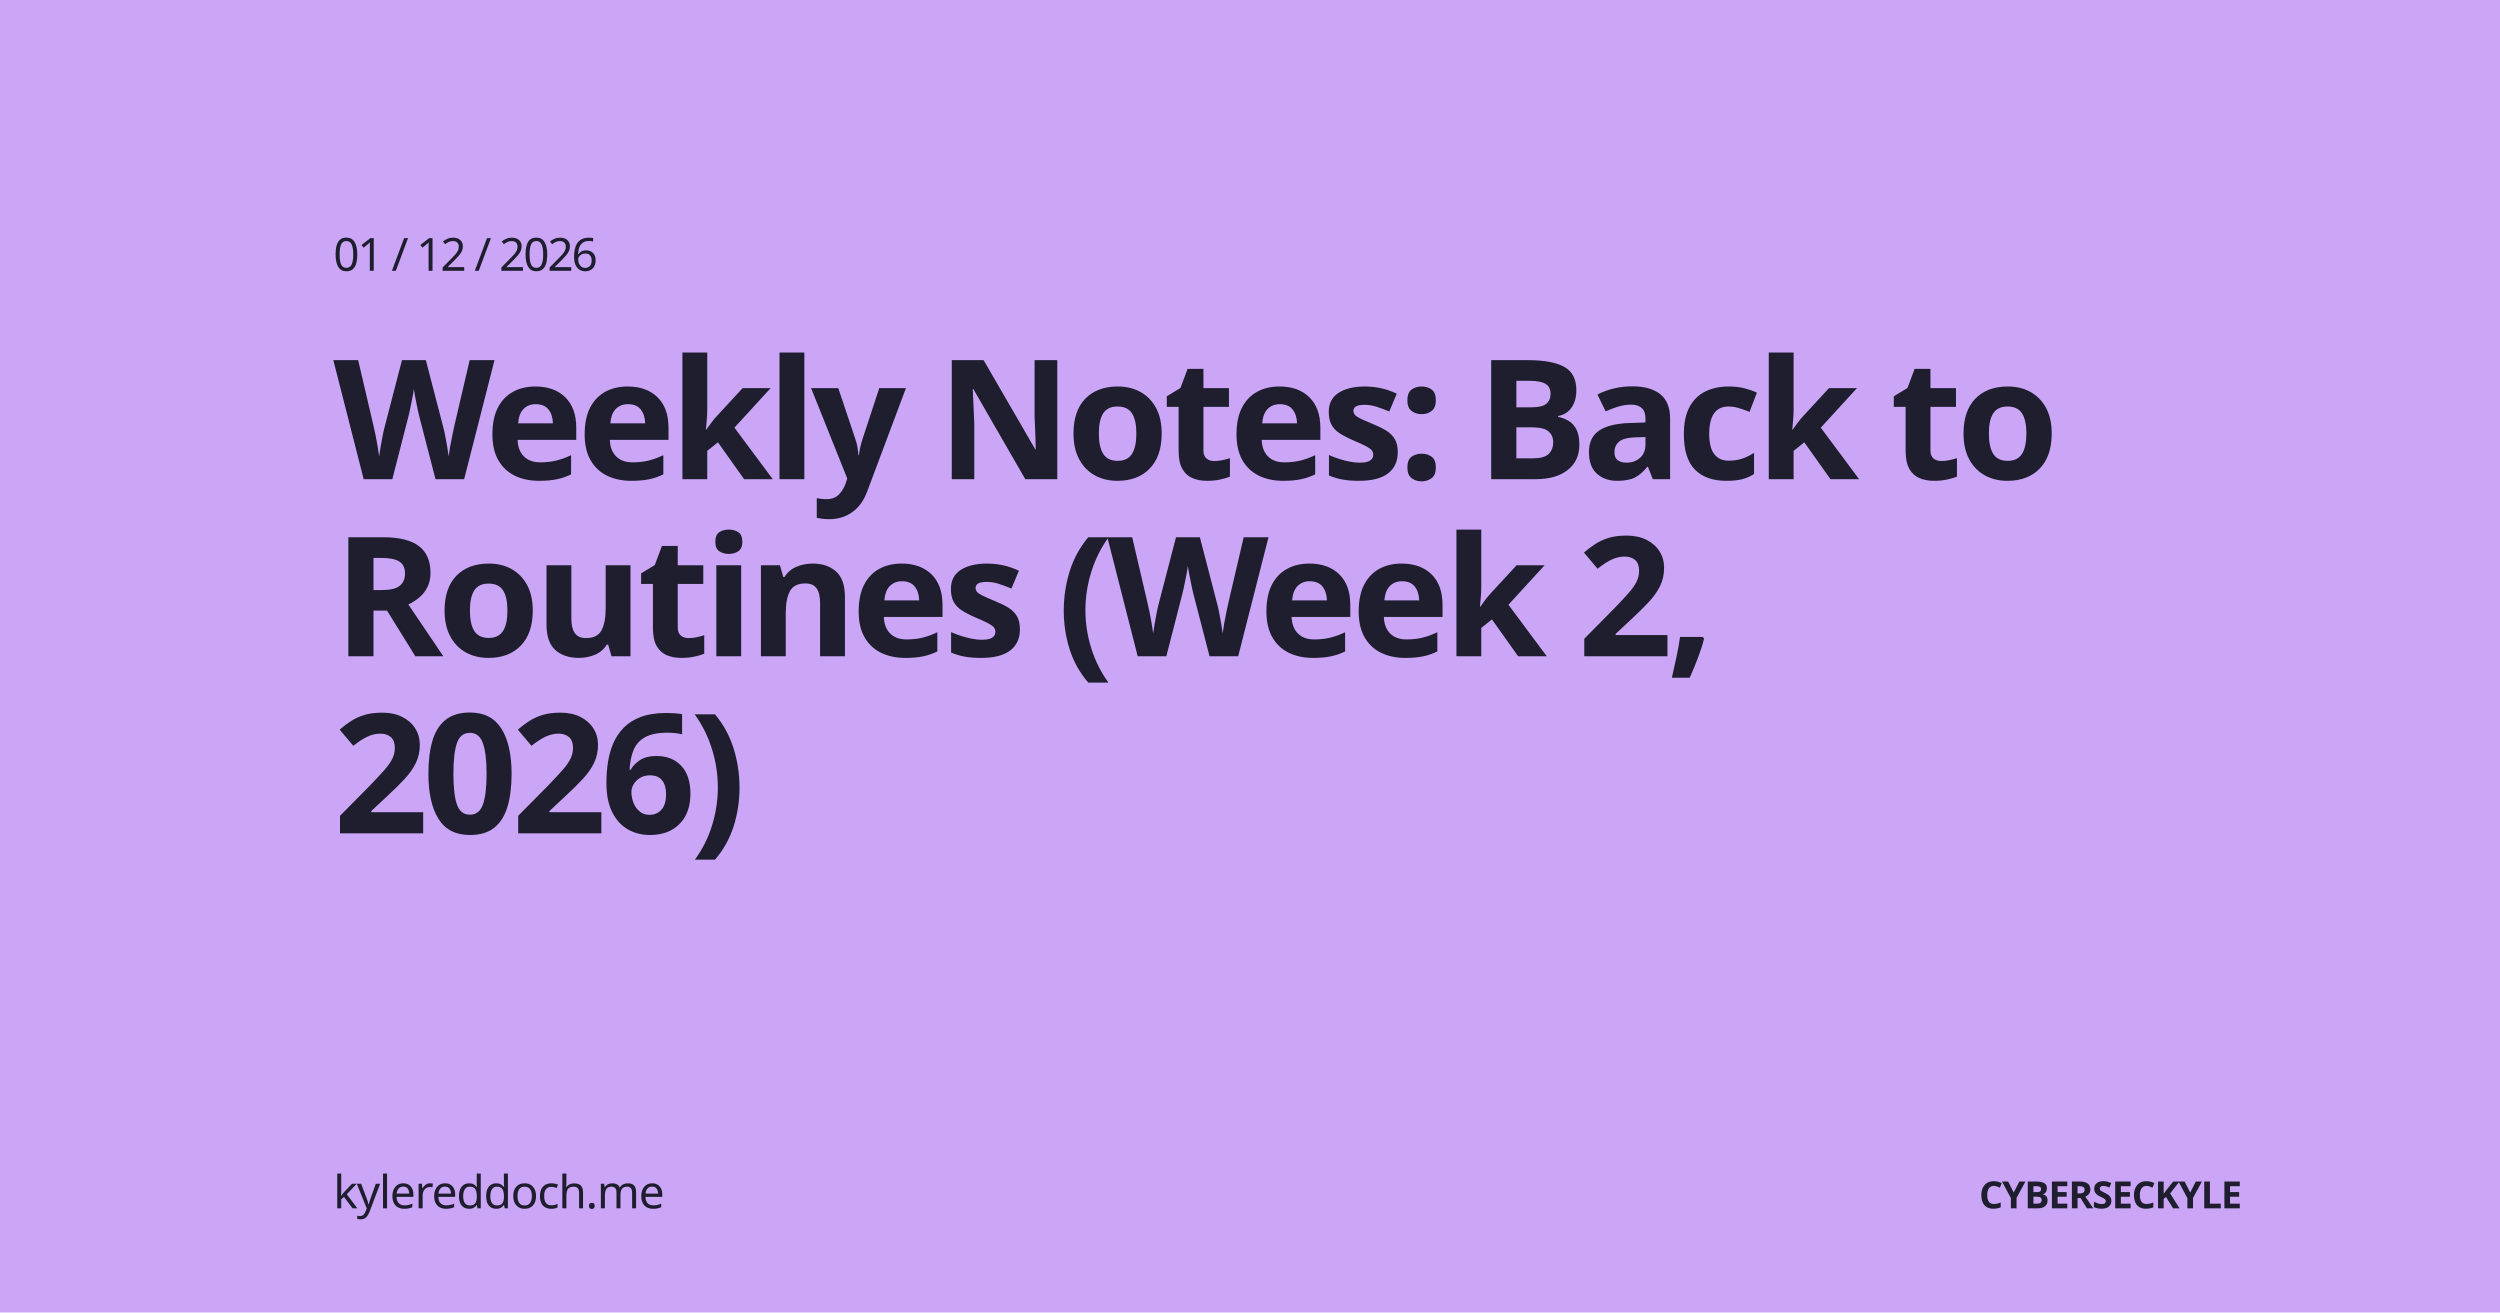
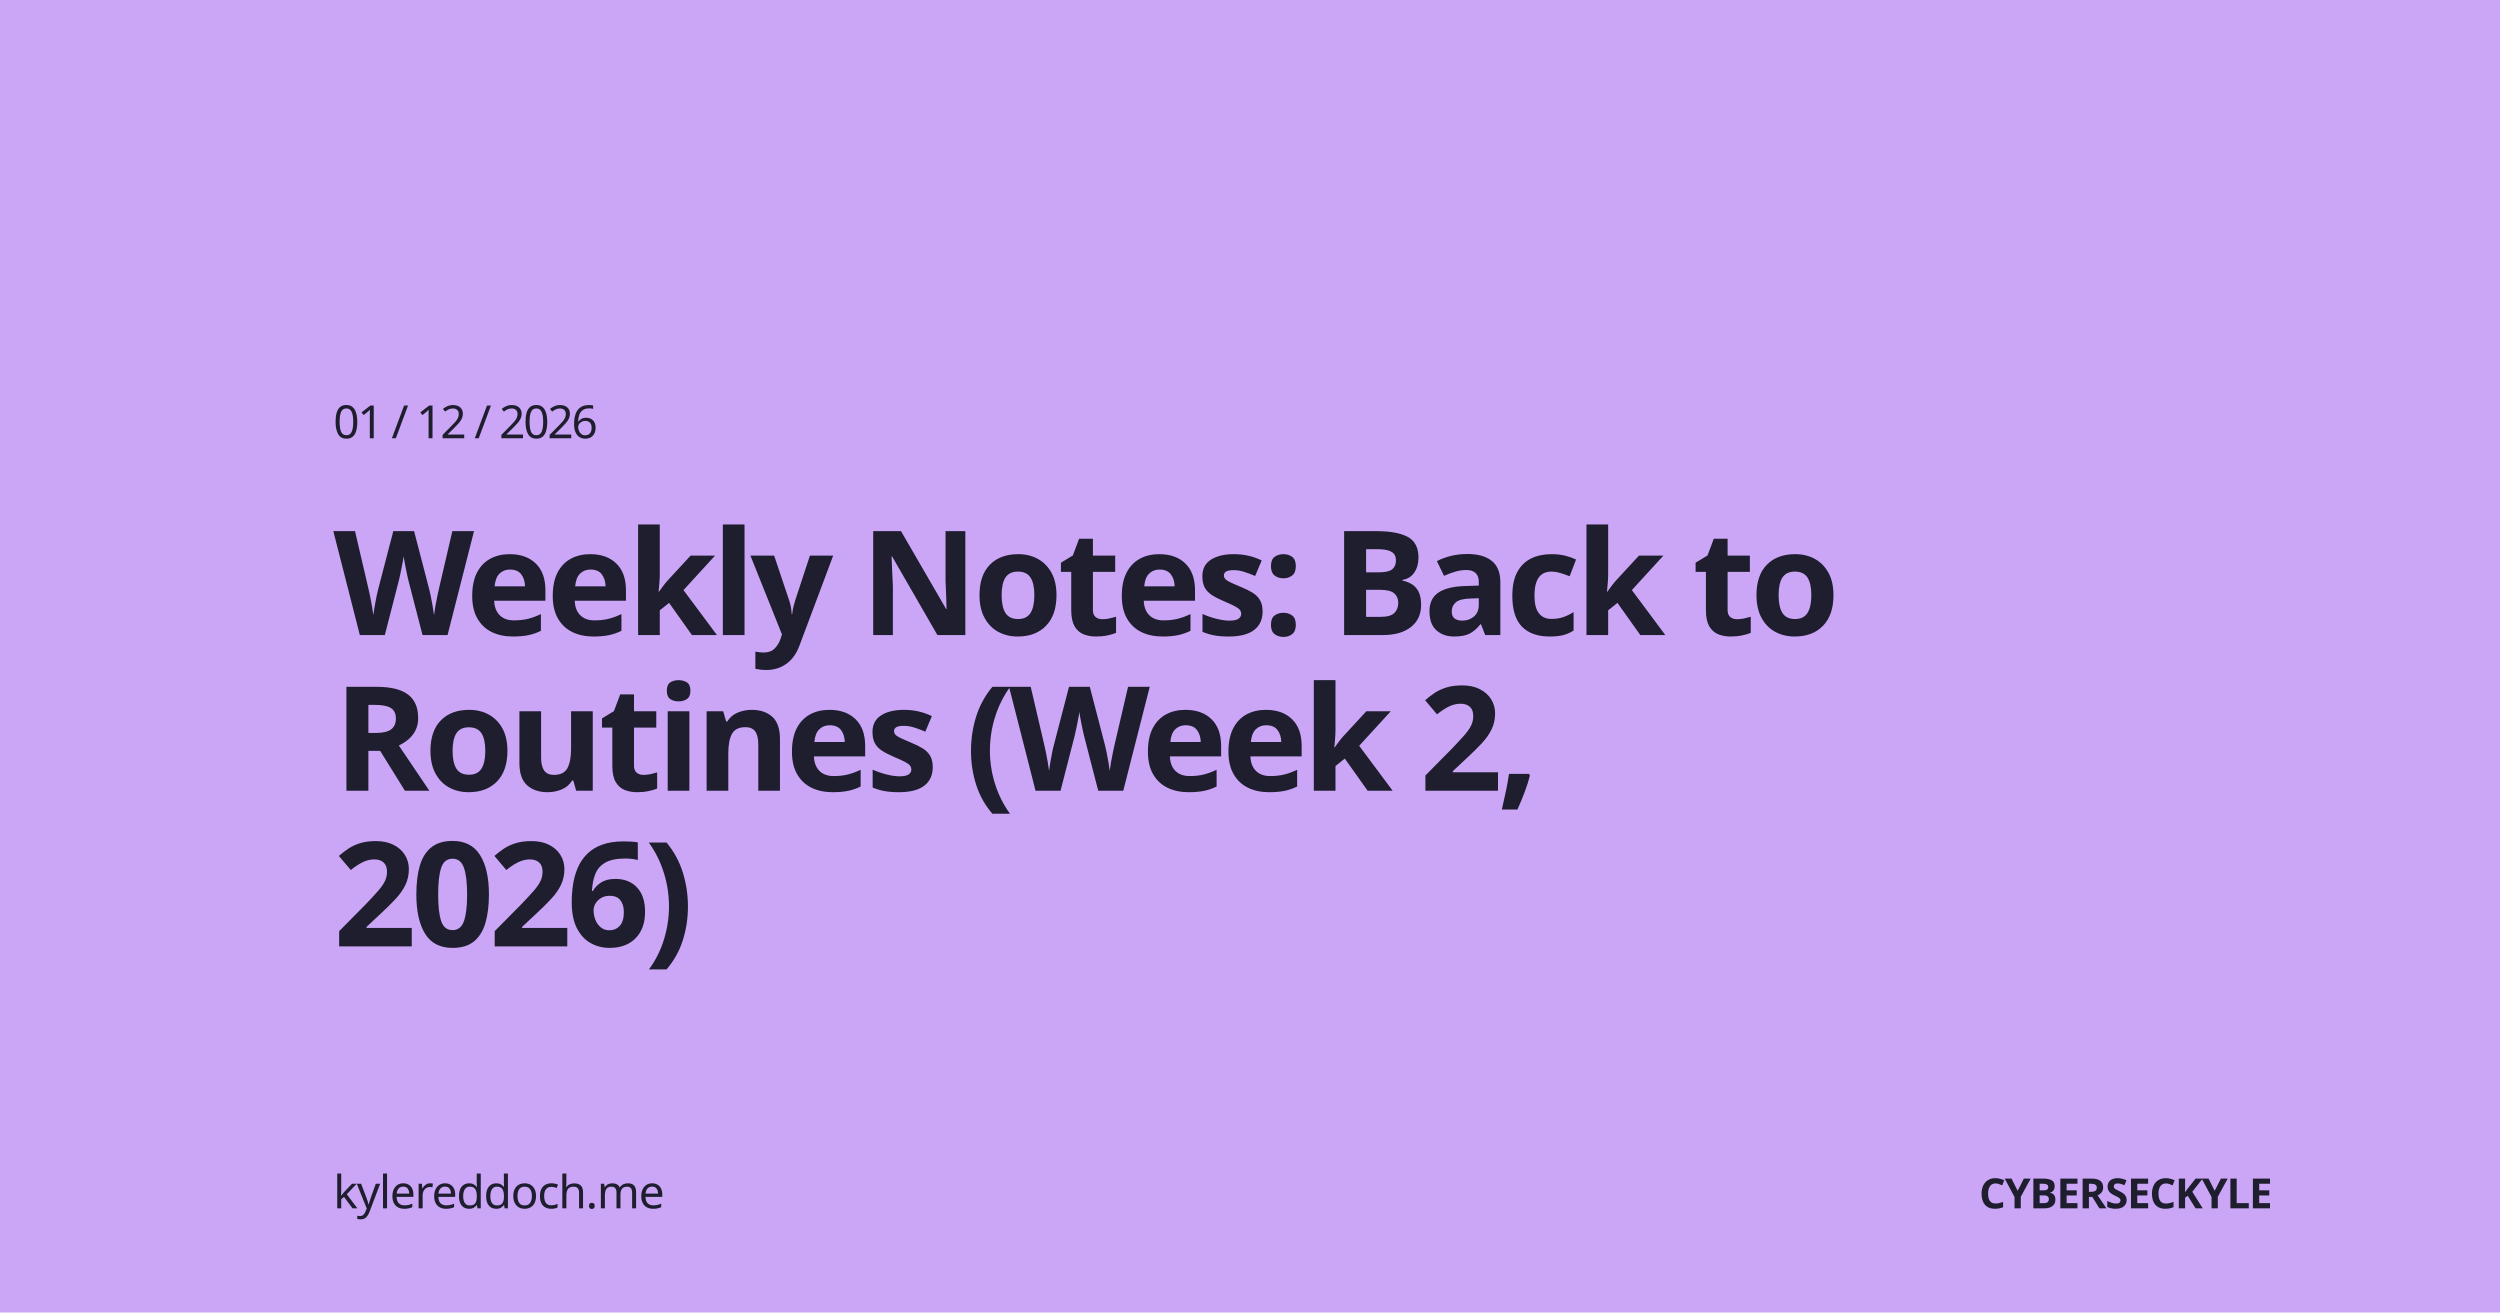
<svg xmlns="http://www.w3.org/2000/svg" width="1200" height="630" viewBox="0 0 1200 630" version="1.1">
  <rect id="bg" width="100%" height="100%" opacity="1" fill="#cba6f7" />
  <text font-family="'Atkinson Hyperlegible', Ubuntu, sans-serif" font-size="22" font-weight="500" fill="#1e1e2e" letter-spacing="-1">
-     <tspan x="160" y="130">
+     <tspan x="160" y="210.349">
      01 / 12 / 2026
    </tspan>
  </text>
-   <text id="text" font-family="'Red Hat Display', Ubuntu, sans-serif" font-size="80" font-weight="900" fill="#1e1e2e" letter-spacing="-3">
-     <tspan x="160" y="230"> Weekly Notes: Back to </tspan>
-     <tspan x="160" y="315"> Routines (Week 2, </tspan>
-     <tspan x="160" y="400"> 2026) </tspan>
+   <text id="text" font-family="'Atkinson Hyperlegible', Ubuntu, sans-serif" font-size="69.841" font-weight="750" fill="#1e1e2e" letter-spacing="-2.62">
+     <tspan x="160" y="304.825">
+         Weekly Notes: Back to
+       </tspan>
+     <tspan x="160" y="379.556">
+         Routines (Week 2,
+       </tspan>
+     <tspan x="160" y="454.286">
+         2026)
+       </tspan>
  </text>
  <text font-family="'Atkinson Hyperlegible', Ubuntu, sans-serif" font-size="22" font-weight="500" fill="#1e1e2e" letter-spacing="-0.5">
    <tspan x="160" y="580">kylereddoch.me</tspan>
  </text>
-   <text font-family="'Red Hat Display', Ubuntu, sans-serif" font-size="18" font-weight="950" fill="#1e1e2e" letter-spacing="-0.5">
+   <text font-family="'Atkinson Hyperlegible', Ubuntu, sans-serif" font-size="20" font-weight="600" fill="#1e1e2e" letter-spacing="-0.5">
    <tspan x="950" y="580">CYBERSECKYLE</tspan>
  </text>
</svg>
